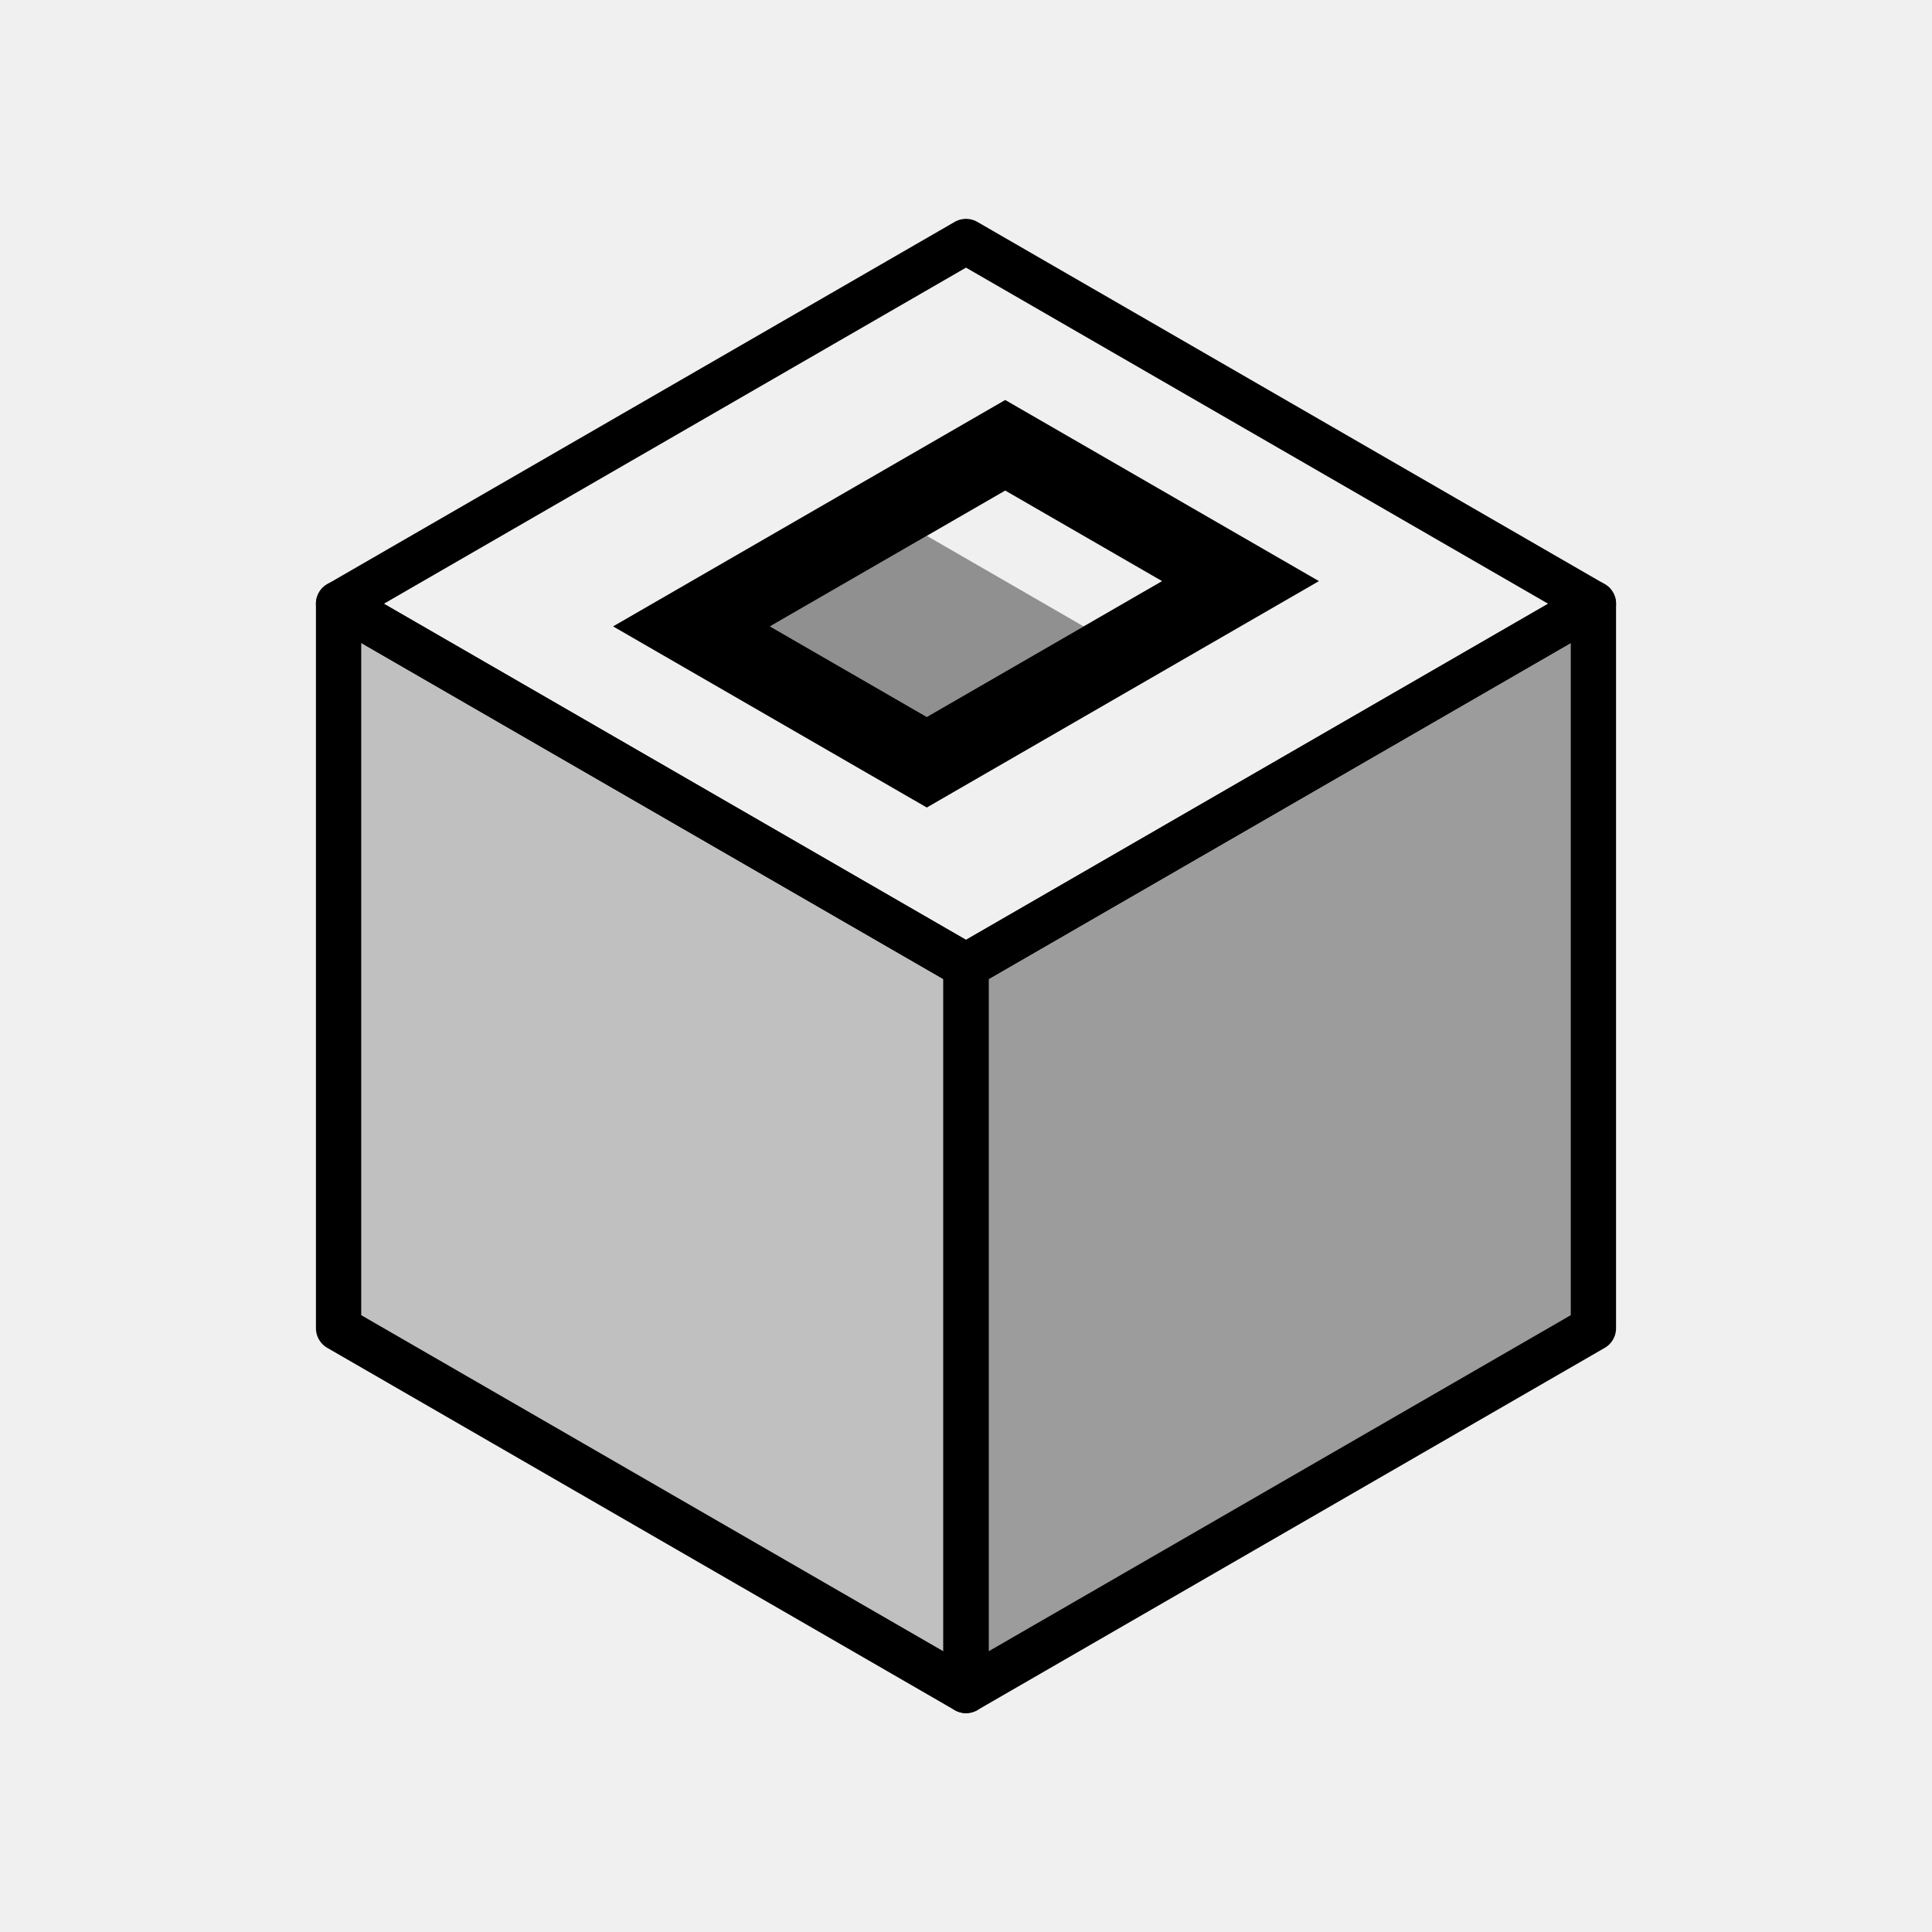
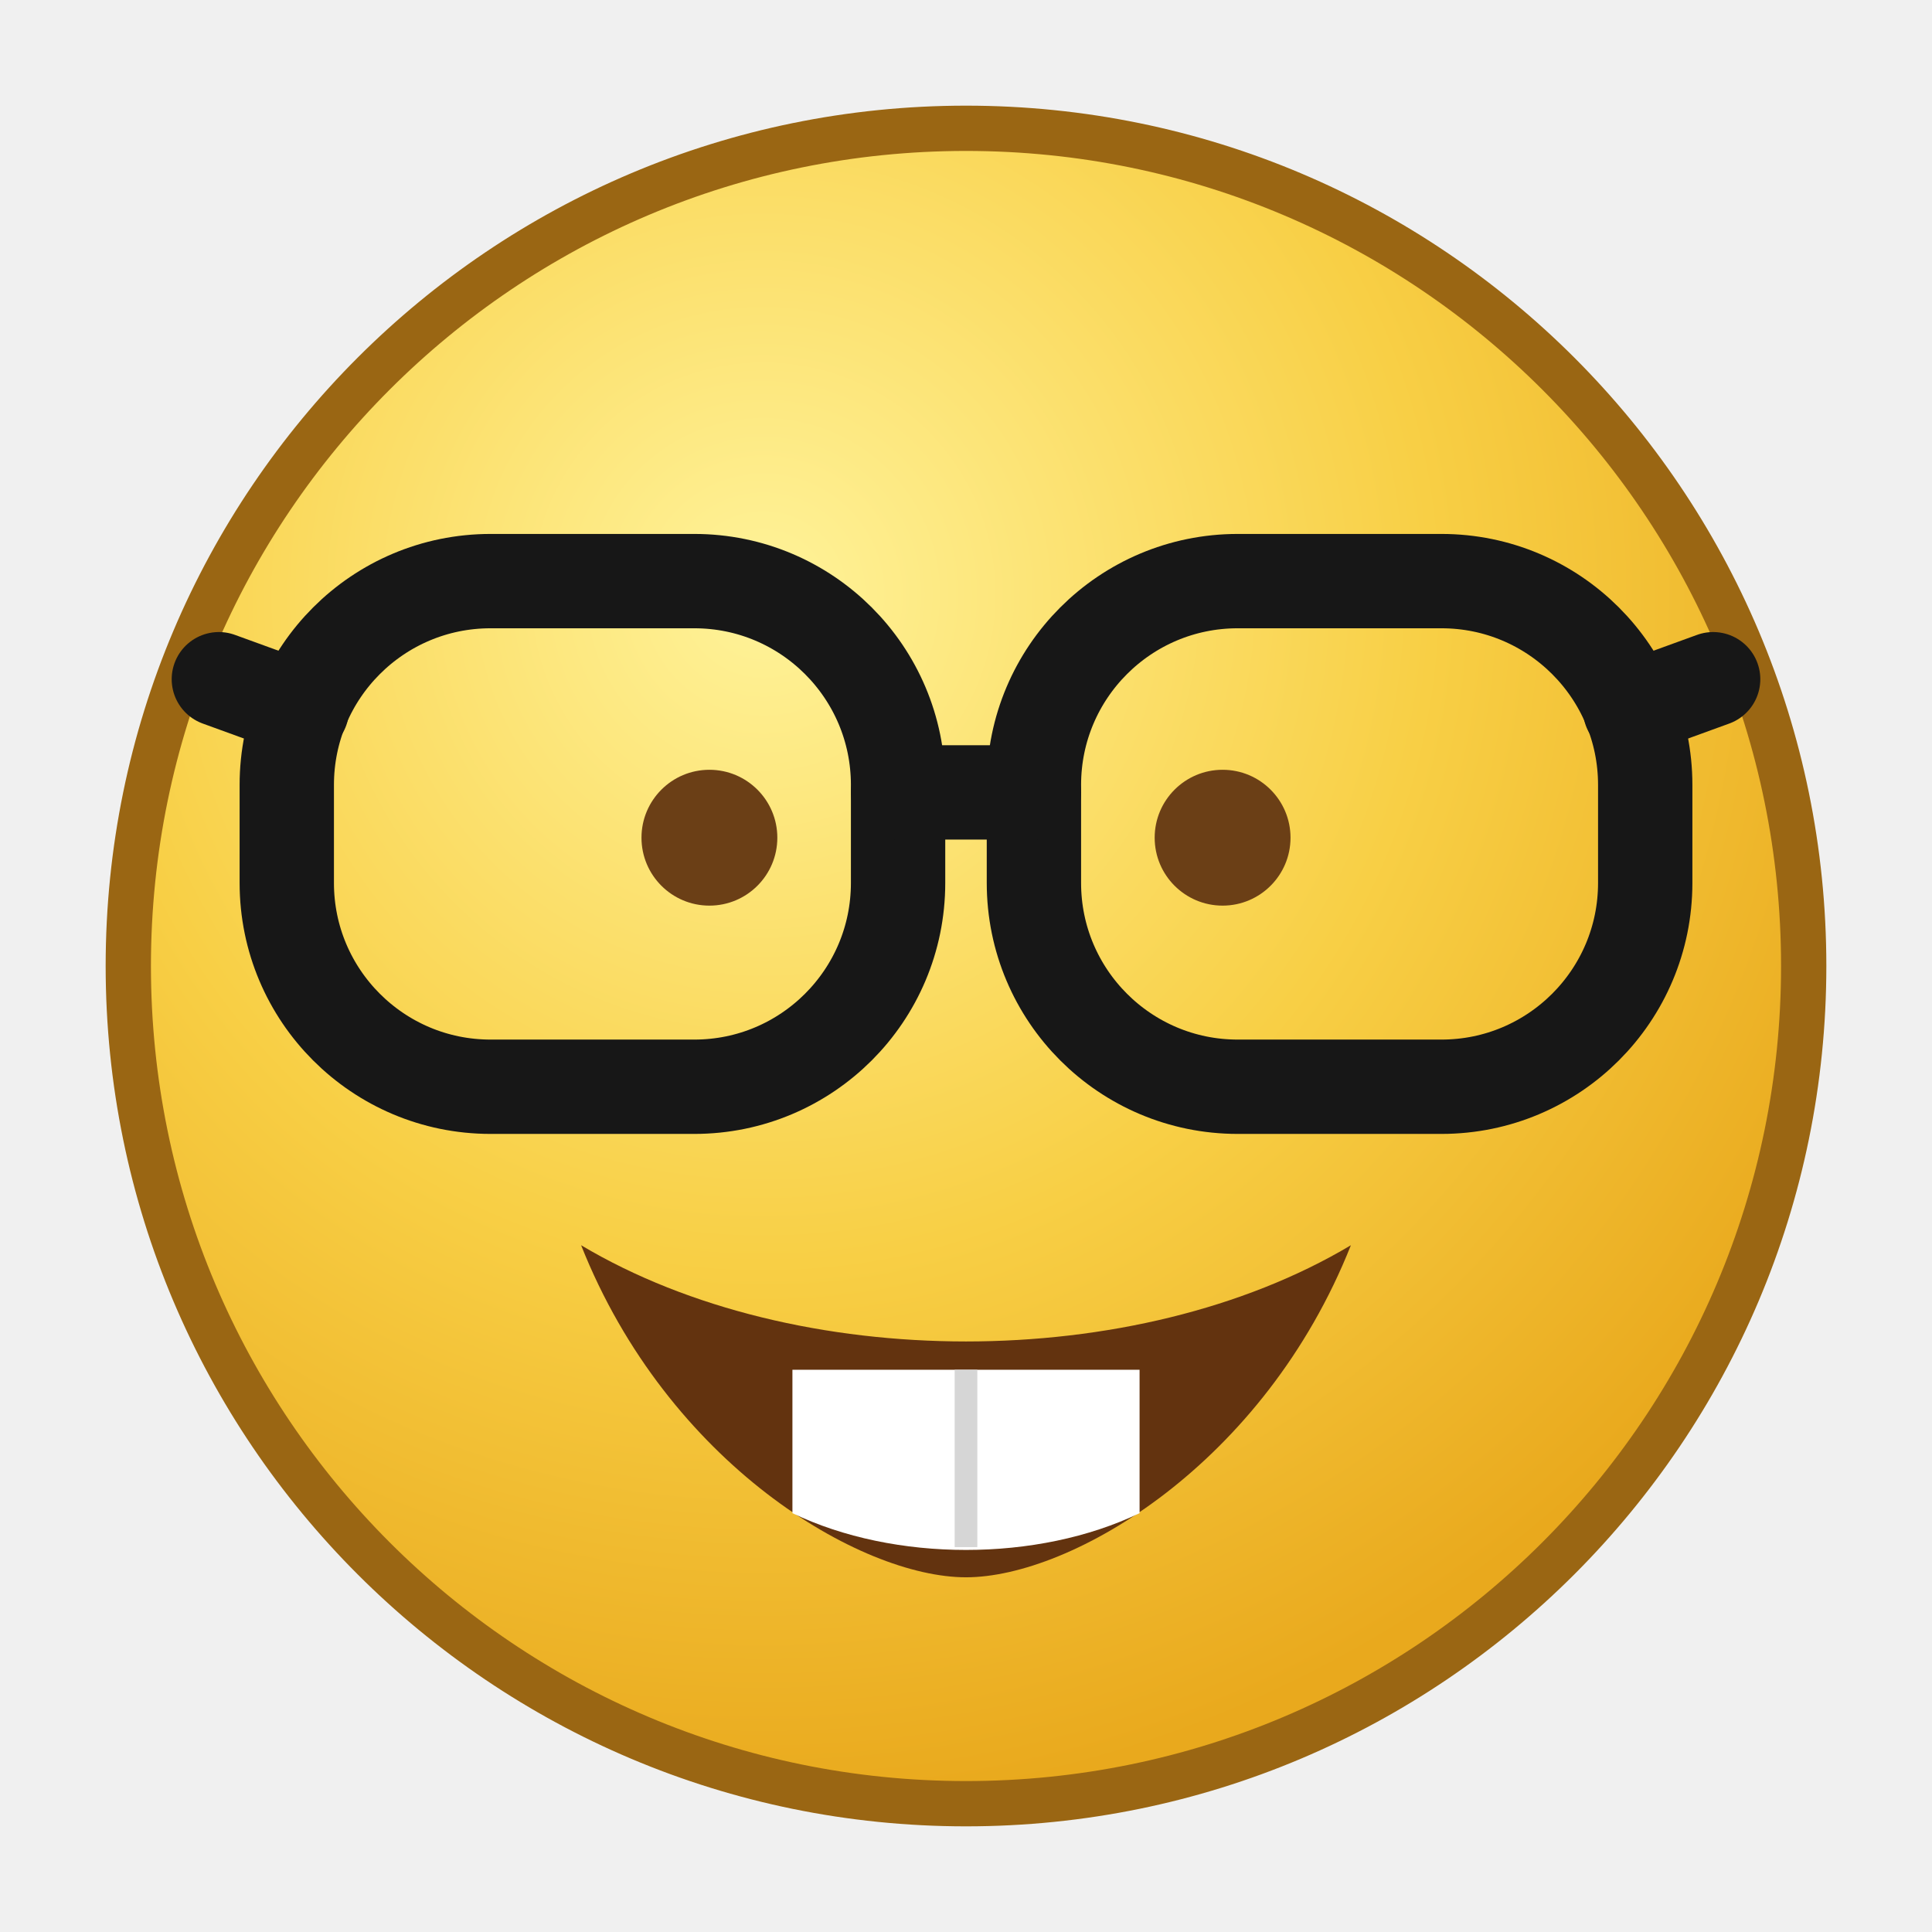
- <svg xmlns="http://www.w3.org/2000/svg" width="512" height="512" viewBox="0 0 512 512">
-   <g transform="translate(256, 256) scale(4)">
-     <path d="M0 0 L-41.568 -24 L-41.568 24 L0 48 Z" fill="black" fill-opacity="0.2" stroke="black" stroke-width="3" stroke-linejoin="round" />
-     <path d="M0 0 L41.568 -24 L41.568 24 L0 48 Z" fill="black" fill-opacity="0.35" stroke="black" stroke-width="3" stroke-linejoin="round" />
-     <path d="M0 -48 L-41.568 -24 L0 0 L41.568 -24 Z" fill="none" stroke="black" stroke-width="3" stroke-linejoin="round" />
-     <g transform="matrix(0.866, 0.5, -0.866, 0.5, 0, -24) scale(0.75)">
-       <path fill-rule="evenodd" clip-rule="evenodd" d="M-16 -20 L16 -20 L16 20 L-16 20 Z M-8 -12 L-8 12 L8 12 L8 -12 Z" fill="black" />
-       <path d="M-8 -4 L8 -4 L8 12 L-8 12 Z" fill="black" fill-opacity="0.4" />
-     </g>
+ <svg xmlns="http://www.w3.org/2000/svg" viewBox="0 0 512 512">
+   <defs>
+     <radialGradient id="face" cx="38%" cy="28%" r="72%">
+       <stop offset="0" stop-color="#fff39a" />
+       <stop offset="0.55" stop-color="#f8cf45" />
+       <stop offset="1" stop-color="#e9a91d" />
+     </radialGradient>
+   </defs>
+   <circle cx="256" cy="256" r="222" fill="url(#face)" stroke="#9a6613" stroke-width="12" />
+   <circle cx="188" cy="222" r="18" fill="#6b3f16" />
+   <circle cx="324" cy="222" r="18" fill="#6b3f16" />
+   <g fill="none" stroke="#171717" stroke-linecap="round" stroke-linejoin="round" stroke-width="25">
+     <rect x="76" y="154" width="162" height="134" rx="54" />
+     <rect x="274" y="154" width="162" height="134" rx="54" />
+     <path d="M238 210h36M58 180l22 8M454 180l-22 8" />
  </g>
+   <path d="M154 330c23 58 74 88 102 88s79-30 102-88c-57 34-147 34-204 0Z" fill="#63330f" />
+   <path d="M210 363h92v38c-27 13-65 13-92 0Z" fill="#fff" />
+   <path d="M256 363v47" fill="none" stroke="#d6d6d6" stroke-width="6" />
</svg>
